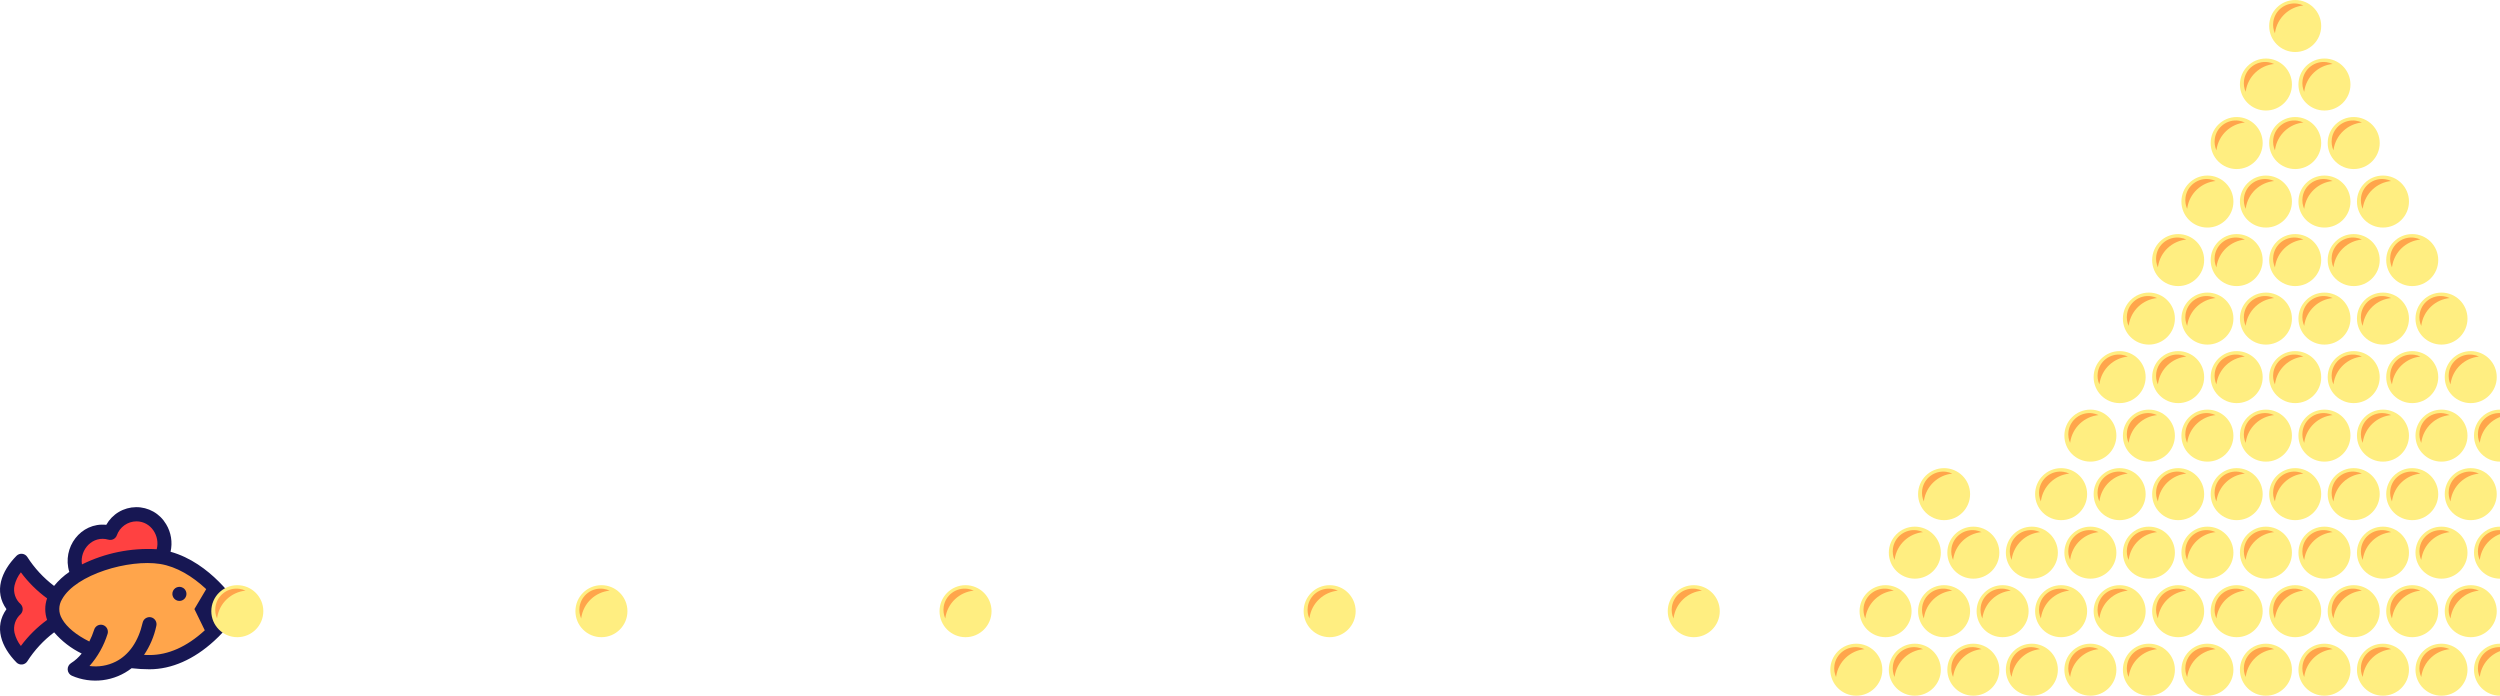
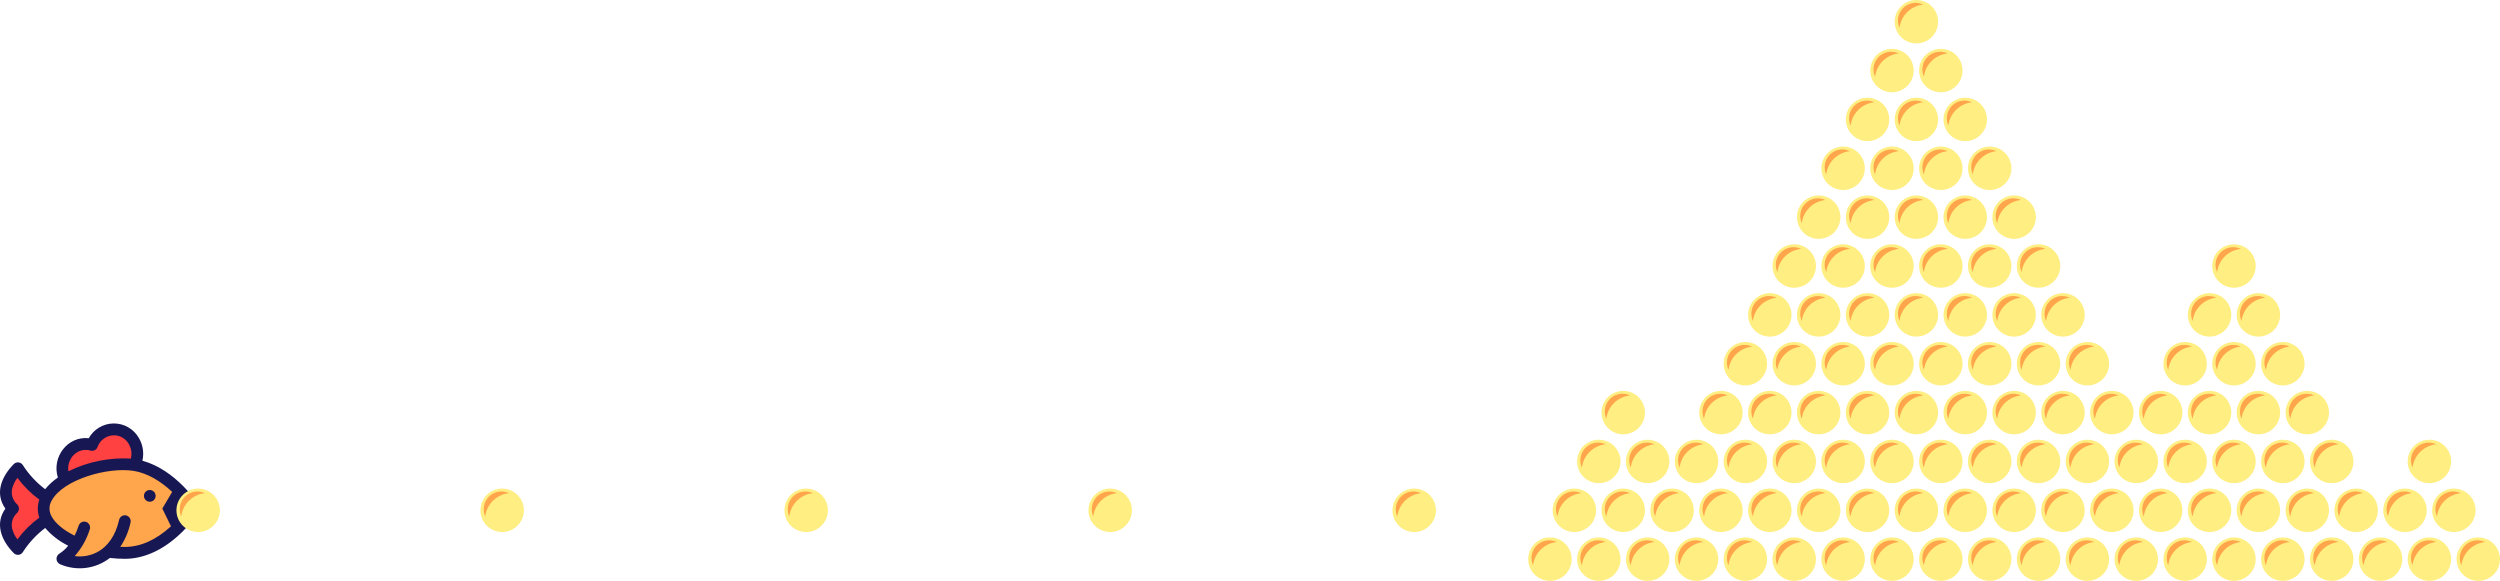
- <svg xmlns="http://www.w3.org/2000/svg" width="769" height="214" viewBox="0 0 769 214" fill="none">
+ <svg xmlns="http://www.w3.org/2000/svg" width="921" height="214" viewBox="0 0 921 214" fill="none">
  <path d="M23.999 172.743C22.759 169.957 24.575 166.444 28.057 164.894C29.619 164.172 31.375 163.984 33.054 164.356C33.586 161.22 36.421 158.468 40.255 157.726C44.993 156.806 49.464 159.29 50.238 163.284C51.013 167.277 47.802 171.254 43.062 172.175C40.828 172.64 38.502 172.291 36.502 171.193C35.689 172.895 34.282 174.242 32.545 174.979C31.494 175.453 30.355 175.701 29.202 175.708C28.141 175.773 27.083 175.528 26.159 175.001C25.235 174.474 24.484 173.69 23.999 172.743Z" fill="#FF4141" />
  <path d="M17.532 183.106L5.898 173.411L2.284 183.106L3.518 187.338L2.284 190.687L5.898 202.674L17.532 191.48V183.106Z" fill="#FF4141" />
  <path d="M23.649 207.058C21.924 204.07 34.54 192.802 34.54 192.802L40.773 203.282C40.773 203.282 25.374 210.046 23.649 207.058Z" fill="#FFA54B" />
  <path d="M43.617 170.503C59.064 170.503 71.594 187.171 71.594 187.171C71.594 187.171 59.064 203.838 43.617 203.838C28.17 203.838 15.64 196.376 15.64 187.171C15.64 177.965 28.165 170.503 43.617 170.503Z" fill="#FFA54B" />
  <path d="M73.265 186.175C73.087 185.891 70.975 182.565 67.3 178.899C63.721 175.33 58.662 171.439 52.463 169.722C53.129 166.824 52.638 163.78 51.094 161.238C50.149 159.627 48.795 158.294 47.17 157.374C45.544 156.455 43.704 155.981 41.837 156.001C39.969 156.021 38.14 156.534 36.534 157.488C34.928 158.443 33.604 159.804 32.694 161.435C24.853 160.607 18.986 168.437 21.318 175.928C19.555 177.126 17.977 178.575 16.632 180.228C13.38 177.765 10.589 174.746 8.39 171.31C8.215 171.041 7.983 170.815 7.709 170.648C7.436 170.482 7.128 170.379 6.809 170.347C6.491 170.315 6.169 170.355 5.867 170.464C5.566 170.573 5.293 170.748 5.069 170.977C0.395 175.715 -1.932 181.915 1.987 187.376C-1.931 192.831 0.394 199.031 5.068 203.77C5.292 203.999 5.565 204.174 5.866 204.283C6.168 204.392 6.49 204.432 6.808 204.4C7.127 204.368 7.435 204.265 7.708 204.098C7.982 203.932 8.214 203.706 8.389 203.437C10.593 199.994 13.39 196.969 16.652 194.504C19.001 197.233 21.883 199.453 25.121 201.028C24.212 202.19 23.109 203.186 21.861 203.972C21.522 204.181 21.246 204.478 21.062 204.832C20.878 205.185 20.794 205.581 20.818 205.979C20.842 206.376 20.973 206.76 21.197 207.089C21.422 207.418 21.731 207.68 22.093 207.847C25.082 209.15 28.368 209.623 31.604 209.219C34.84 208.814 37.908 207.546 40.485 205.547C42.31 205.76 44.146 205.868 45.983 205.87C52.763 205.87 59.642 202.851 65.878 197.139C66.362 196.698 66.836 196.247 67.3 195.787C69.528 193.575 71.527 191.14 73.264 188.52C73.483 188.169 73.6 187.763 73.6 187.349C73.6 186.935 73.483 186.53 73.264 186.179L73.265 186.175ZM33.325 165.998C33.846 166.147 34.405 166.093 34.889 165.848C35.373 165.602 35.746 165.182 35.933 164.673C36.374 163.424 37.188 162.341 38.266 161.57C39.344 160.8 40.633 160.381 41.957 160.368C46.45 160.368 49.275 164.884 48.205 168.941C40.263 168.485 32.338 170.096 25.205 173.617C24.481 168.966 28.589 164.627 33.325 165.998ZM6.42 198.699C5.488 197.504 4.821 196.124 4.463 194.651C4.24 193.614 4.298 192.537 4.629 191.53C4.96 190.522 5.553 189.621 6.348 188.919C6.753 188.506 6.98 187.95 6.98 187.372C6.98 186.794 6.753 186.238 6.348 185.825C5.554 185.123 4.961 184.223 4.629 183.216C4.297 182.21 4.239 181.133 4.461 180.097C4.819 178.622 5.486 177.24 6.418 176.043C8.684 179.109 11.404 181.81 14.486 184.054C13.729 186.2 13.732 188.541 14.493 190.686C11.409 192.93 8.686 195.633 6.418 198.701L6.42 198.699ZM62.908 193.963C57.425 198.958 51.732 201.489 45.988 201.489C45.429 201.489 44.868 201.477 44.305 201.454C46.132 198.742 47.417 195.703 48.09 192.503C48.221 191.941 48.124 191.35 47.821 190.859C47.518 190.367 47.033 190.016 46.472 189.88C46.195 189.816 45.908 189.808 45.627 189.856C45.346 189.904 45.078 190.007 44.837 190.159C44.597 190.311 44.389 190.509 44.225 190.742C44.061 190.975 43.945 191.238 43.884 191.516C42.569 197.292 39.703 201.443 35.597 203.519C33.105 204.769 30.294 205.238 27.531 204.864C30.062 201.988 31.959 198.611 33.099 194.953C33.261 194.399 33.198 193.804 32.924 193.297C32.649 192.79 32.186 192.411 31.635 192.243C31.362 192.164 31.076 192.139 30.793 192.17C30.51 192.202 30.236 192.289 29.988 192.426C29.739 192.564 29.52 192.75 29.343 192.972C29.166 193.195 29.035 193.451 28.957 193.725C28.562 194.963 28.065 196.167 27.473 197.325C23.517 195.374 20.557 192.938 19.15 190.484C19.122 190.42 19.088 190.358 19.048 190.3C18.51 189.394 18.229 188.359 18.236 187.305C18.243 186.251 18.537 185.219 19.088 184.32C23.34 176.648 39.709 171.948 49.245 173.474C54.34 174.29 59.23 177.303 63.3 181.098C63.343 181.139 63.385 181.181 63.424 181.224L59.8 187.349L62.992 193.878C62.964 193.907 62.935 193.936 62.905 193.964L62.908 193.963Z" fill="#171753" />
  <path d="M56.387 180.878C56.091 180.68 55.751 180.558 55.396 180.523C55.042 180.488 54.684 180.541 54.355 180.678C54.026 180.814 53.736 181.029 53.51 181.305C53.284 181.58 53.13 181.907 53.06 182.256C52.991 182.605 53.008 182.967 53.112 183.307C53.215 183.648 53.401 183.958 53.653 184.21C53.905 184.462 54.215 184.648 54.556 184.751C54.897 184.854 55.258 184.872 55.607 184.802C56.027 184.718 56.412 184.512 56.715 184.209C57.017 183.906 57.223 183.52 57.307 183.1C57.39 182.68 57.348 182.245 57.184 181.85C57.02 181.454 56.743 181.116 56.387 180.878Z" fill="#171753" />
  <circle cx="297" cy="188" r="8" fill="#FFEE81" />
  <path fill-rule="evenodd" clip-rule="evenodd" d="M290.77 190.254C290.779 190.184 290.788 190.114 290.798 190.044C291.452 185.489 295.139 182.118 299.521 181.681C298.949 181.412 298.327 181.223 297.668 181.128C294.096 180.616 290.785 183.096 290.272 186.668C290.09 187.934 290.285 189.167 290.77 190.254Z" fill="#FFA54B" />
  <circle cx="73" cy="188" r="8" fill="#FFEE81" />
  <path fill-rule="evenodd" clip-rule="evenodd" d="M66.77 190.254C66.779 190.184 66.788 190.114 66.798 190.044C67.451 185.489 71.139 182.118 75.521 181.681C74.948 181.412 74.327 181.223 73.668 181.128C70.096 180.616 66.785 183.096 66.272 186.668C66.091 187.934 66.285 189.167 66.77 190.254Z" fill="#FFA54B" />
  <circle cx="409" cy="188" r="8" fill="#FFEE81" />
  <path fill-rule="evenodd" clip-rule="evenodd" d="M402.77 190.254C402.779 190.184 402.788 190.114 402.798 190.044C403.452 185.489 407.139 182.118 411.521 181.681C410.949 181.412 410.327 181.223 409.668 181.128C406.096 180.616 402.785 183.096 402.272 186.668C402.09 187.934 402.285 189.167 402.77 190.254Z" fill="#FFA54B" />
  <circle cx="185" cy="188" r="8" fill="#FFEE81" />
  <path fill-rule="evenodd" clip-rule="evenodd" d="M178.77 190.254C178.779 190.184 178.788 190.114 178.798 190.044C179.452 185.489 183.139 182.118 187.521 181.681C186.949 181.412 186.327 181.223 185.668 181.128C182.096 180.616 178.785 183.096 178.272 186.668C178.09 187.934 178.285 189.167 178.77 190.254Z" fill="#FFA54B" />
  <circle cx="521" cy="188" r="8" fill="#FFEE81" />
  <path fill-rule="evenodd" clip-rule="evenodd" d="M514.77 190.254C514.779 190.184 514.788 190.114 514.798 190.044C515.452 185.489 519.139 182.118 523.521 181.681C522.949 181.412 522.327 181.223 521.668 181.128C518.096 180.616 514.785 183.096 514.272 186.668C514.09 187.934 514.285 189.167 514.77 190.254Z" fill="#FFA54B" />
  <circle cx="598" cy="152" r="8" fill="#FFEE81" />
  <path fill-rule="evenodd" clip-rule="evenodd" d="M591.77 154.254C591.779 154.184 591.788 154.114 591.798 154.044C592.452 149.489 596.139 146.118 600.521 145.681C599.949 145.412 599.327 145.223 598.668 145.128C595.096 144.616 591.785 147.096 591.272 150.668C591.09 151.934 591.285 153.167 591.77 154.254Z" fill="#FFA54B" />
+   <circle cx="814" cy="152" r="8" fill="#FFEE81" />
+   <path fill-rule="evenodd" clip-rule="evenodd" d="M807.77 154.254C807.779 154.184 807.788 154.114 807.798 154.044C808.452 149.489 812.139 146.118 816.521 145.681C815.949 145.412 815.327 145.223 814.668 145.128C811.096 144.616 807.785 147.096 807.272 150.668C807.09 151.934 807.285 153.167 807.77 154.254Z" fill="#FFA54B" />
+   <circle cx="832" cy="152" r="8" fill="#FFEE81" />
+   <path fill-rule="evenodd" clip-rule="evenodd" d="M825.77 154.254C825.779 154.184 825.788 154.114 825.798 154.044C826.452 149.489 830.139 146.118 834.521 145.681C833.949 145.412 833.327 145.223 832.668 145.128C829.096 144.616 825.785 147.096 825.272 150.668C825.09 151.934 825.285 153.167 825.77 154.254Z" fill="#FFA54B" />
+   <circle cx="850" cy="152" r="8" fill="#FFEE81" />
+   <path fill-rule="evenodd" clip-rule="evenodd" d="M843.77 154.254C843.779 154.184 843.788 154.114 843.798 154.044C844.452 149.489 848.139 146.118 852.521 145.681C851.949 145.412 851.327 145.223 850.668 145.128C847.096 144.616 843.785 147.096 843.272 150.668C843.09 151.934 843.285 153.167 843.77 154.254Z" fill="#FFA54B" />
+   <circle cx="886" cy="188" r="8" fill="#FFEE81" />
+   <path fill-rule="evenodd" clip-rule="evenodd" d="M879.77 190.254C879.779 190.184 879.788 190.114 879.798 190.044C880.452 185.489 884.139 182.118 888.521 181.681C887.949 181.412 887.327 181.223 886.668 181.128C883.096 180.616 879.785 183.096 879.272 186.668C879.09 187.934 879.285 189.167 879.77 190.254Z" fill="#FFA54B" />
+   <circle cx="904" cy="188" r="8" fill="#FFEE81" />
+   <path fill-rule="evenodd" clip-rule="evenodd" d="M897.77 190.254C897.779 190.184 897.788 190.114 897.798 190.044C898.452 185.489 902.139 182.118 906.521 181.681C905.949 181.412 905.327 181.223 904.668 181.128C901.096 180.616 897.785 183.096 897.272 186.668C897.09 187.934 897.285 189.167 897.77 190.254Z" fill="#FFA54B" />
+   <circle cx="895" cy="170" r="8" fill="#FFEE81" />
+   <path fill-rule="evenodd" clip-rule="evenodd" d="M888.77 172.254C888.779 172.184 888.788 172.114 888.798 172.044C889.452 167.489 893.139 164.118 897.521 163.681C896.949 163.412 896.327 163.223 895.668 163.128C892.096 162.616 888.785 165.096 888.272 168.668C888.09 169.934 888.285 171.167 888.77 172.254Z" fill="#FFA54B" />
+   <circle cx="823" cy="98" r="8" fill="#FFEE81" />
+   <path fill-rule="evenodd" clip-rule="evenodd" d="M816.77 100.254C816.779 100.184 816.788 100.114 816.798 100.044C817.452 95.489 821.139 92.118 825.521 91.681C824.949 91.412 824.327 91.223 823.668 91.128C820.096 90.615 816.785 93.096 816.272 96.668C816.09 97.933 816.285 99.167 816.77 100.254Z" fill="#FFA54B" />
  <circle cx="715" cy="26" r="8" fill="#FFEE81" />
-   <path fill-rule="evenodd" clip-rule="evenodd" d="M708.77 28.254C708.779 28.184 708.788 28.114 708.798 28.044C709.452 23.489 713.139 20.118 717.521 19.681C716.949 19.412 716.327 19.223 715.668 19.128C712.096 18.616 708.785 21.096 708.272 24.668C708.09 25.933 708.285 27.167 708.77 28.254Z" fill="#FFA54B" />
+   <path fill-rule="evenodd" clip-rule="evenodd" d="M708.77 28.254C708.779 28.184 708.788 28.114 708.798 28.044C709.452 23.489 713.139 20.117 717.521 19.681C716.949 19.412 716.327 19.223 715.668 19.128C712.096 18.616 708.785 21.096 708.272 24.668C708.09 25.933 708.285 27.166 708.77 28.254Z" fill="#FFA54B" />
  <circle cx="706" cy="8" r="8" fill="#FFEE81" />
  <path fill-rule="evenodd" clip-rule="evenodd" d="M699.77 10.254C699.779 10.184 699.788 10.114 699.798 10.044C700.452 5.489 704.139 2.118 708.521 1.681C707.949 1.412 707.327 1.223 706.668 1.128C703.096 0.615 699.785 3.096 699.272 6.668C699.09 7.933 699.285 9.167 699.77 10.254Z" fill="#FFA54B" />
  <circle cx="697" cy="26" r="8" fill="#FFEE81" />
-   <path fill-rule="evenodd" clip-rule="evenodd" d="M690.77 28.254C690.779 28.184 690.788 28.114 690.798 28.044C691.452 23.489 695.139 20.118 699.521 19.681C698.949 19.412 698.327 19.223 697.668 19.128C694.096 18.616 690.785 21.096 690.272 24.668C690.09 25.933 690.285 27.167 690.77 28.254Z" fill="#FFA54B" />
+   <path fill-rule="evenodd" clip-rule="evenodd" d="M690.77 28.254C690.779 28.184 690.788 28.114 690.798 28.044C691.452 23.489 695.139 20.117 699.521 19.681C698.949 19.412 698.327 19.223 697.668 19.128C694.096 18.616 690.785 21.096 690.272 24.668C690.09 25.933 690.285 27.166 690.77 28.254Z" fill="#FFA54B" />
+   <circle cx="778" cy="188" r="8" fill="#FFEE81" />
+   <path fill-rule="evenodd" clip-rule="evenodd" d="M771.77 190.254C771.779 190.184 771.788 190.114 771.798 190.044C772.452 185.489 776.139 182.118 780.521 181.681C779.949 181.412 779.327 181.223 778.668 181.128C775.096 180.616 771.785 183.096 771.272 186.668C771.09 187.934 771.285 189.167 771.77 190.254Z" fill="#FFA54B" />
+   <circle cx="787" cy="170" r="8" fill="#FFEE81" />
+   <path fill-rule="evenodd" clip-rule="evenodd" d="M780.77 172.254C780.779 172.184 780.788 172.114 780.798 172.044C781.452 167.489 785.139 164.118 789.521 163.681C788.949 163.412 788.327 163.223 787.668 163.128C784.096 162.616 780.785 165.096 780.272 168.668C780.09 169.934 780.285 171.167 780.77 172.254Z" fill="#FFA54B" />
+   <circle cx="859" cy="206" r="8" fill="#FFEE81" />
+   <path fill-rule="evenodd" clip-rule="evenodd" d="M852.77 208.254C852.779 208.184 852.788 208.114 852.798 208.044C853.452 203.489 857.139 200.118 861.521 199.681C860.949 199.412 860.327 199.223 859.668 199.128C856.096 198.616 852.785 201.096 852.272 204.668C852.09 205.934 852.285 207.167 852.77 208.254Z" fill="#FFA54B" />
+   <circle cx="796" cy="152" r="8" fill="#FFEE81" />
+   <path fill-rule="evenodd" clip-rule="evenodd" d="M789.77 154.254C789.779 154.184 789.788 154.114 789.798 154.044C790.452 149.489 794.139 146.118 798.521 145.681C797.949 145.412 797.327 145.223 796.668 145.128C793.096 144.616 789.785 147.096 789.272 150.668C789.09 151.934 789.285 153.167 789.77 154.254Z" fill="#FFA54B" />
+   <circle cx="805" cy="134" r="8" fill="#FFEE81" />
+   <path fill-rule="evenodd" clip-rule="evenodd" d="M798.77 136.254C798.779 136.184 798.788 136.114 798.798 136.044C799.452 131.489 803.139 128.118 807.521 127.681C806.949 127.412 806.327 127.223 805.668 127.128C802.096 126.616 798.785 129.096 798.272 132.668C798.09 133.934 798.285 135.167 798.77 136.254Z" fill="#FFA54B" />
+   <circle cx="823" cy="134" r="8" fill="#FFEE81" />
+   <path fill-rule="evenodd" clip-rule="evenodd" d="M816.77 136.254C816.779 136.184 816.788 136.114 816.798 136.044C817.452 131.489 821.139 128.118 825.521 127.681C824.949 127.412 824.327 127.223 823.668 127.128C820.096 126.616 816.785 129.096 816.272 132.668C816.09 133.934 816.285 135.167 816.77 136.254Z" fill="#FFA54B" />
+   <circle cx="841" cy="134" r="8" fill="#FFEE81" />
+   <path fill-rule="evenodd" clip-rule="evenodd" d="M834.77 136.254C834.779 136.184 834.788 136.114 834.798 136.044C835.452 131.489 839.139 128.118 843.521 127.681C842.949 127.412 842.327 127.223 841.668 127.128C838.096 126.616 834.785 129.096 834.272 132.668C834.09 133.934 834.285 135.167 834.77 136.254Z" fill="#FFA54B" />
+   <circle cx="814" cy="116" r="8" fill="#FFEE81" />
+   <path fill-rule="evenodd" clip-rule="evenodd" d="M807.77 118.254C807.779 118.184 807.788 118.114 807.798 118.044C808.452 113.489 812.139 110.118 816.521 109.681C815.949 109.412 815.327 109.223 814.668 109.128C811.096 108.616 807.785 111.096 807.272 114.668C807.09 115.934 807.285 117.167 807.77 118.254Z" fill="#FFA54B" />
+   <circle cx="832" cy="116" r="8" fill="#FFEE81" />
+   <path fill-rule="evenodd" clip-rule="evenodd" d="M825.77 118.254C825.779 118.184 825.788 118.114 825.798 118.044C826.452 113.489 830.139 110.118 834.521 109.681C833.949 109.412 833.327 109.223 832.668 109.128C829.096 108.616 825.785 111.096 825.272 114.668C825.09 115.934 825.285 117.167 825.77 118.254Z" fill="#FFA54B" />
+   <circle cx="913" cy="206" r="8" fill="#FFEE81" />
+   <path fill-rule="evenodd" clip-rule="evenodd" d="M906.77 208.254C906.779 208.184 906.788 208.114 906.798 208.044C907.452 203.489 911.139 200.118 915.521 199.681C914.949 199.412 914.327 199.223 913.668 199.128C910.096 198.616 906.785 201.096 906.272 204.668C906.09 205.934 906.285 207.167 906.77 208.254Z" fill="#FFA54B" />
+   <circle cx="841" cy="206" r="8" fill="#FFEE81" />
+   <path fill-rule="evenodd" clip-rule="evenodd" d="M834.77 208.254C834.779 208.184 834.788 208.114 834.798 208.044C835.452 203.489 839.139 200.118 843.521 199.681C842.949 199.412 842.327 199.223 841.668 199.128C838.096 198.616 834.785 201.096 834.272 204.668C834.09 205.934 834.285 207.167 834.77 208.254Z" fill="#FFA54B" />
  <circle cx="607" cy="206" r="8" fill="#FFEE81" />
  <path fill-rule="evenodd" clip-rule="evenodd" d="M600.77 208.254C600.779 208.184 600.788 208.114 600.798 208.044C601.452 203.489 605.139 200.118 609.521 199.681C608.949 199.412 608.327 199.223 607.668 199.128C604.096 198.616 600.785 201.096 600.272 204.668C600.09 205.934 600.285 207.167 600.77 208.254Z" fill="#FFA54B" />
+   <circle cx="823" cy="206" r="8" fill="#FFEE81" />
+   <path fill-rule="evenodd" clip-rule="evenodd" d="M816.77 208.254C816.779 208.184 816.788 208.114 816.798 208.044C817.452 203.489 821.139 200.118 825.521 199.681C824.949 199.412 824.327 199.223 823.668 199.128C820.096 198.616 816.785 201.096 816.272 204.668C816.09 205.934 816.285 207.167 816.77 208.254Z" fill="#FFA54B" />
  <circle cx="589" cy="206" r="8" fill="#FFEE81" />
  <path fill-rule="evenodd" clip-rule="evenodd" d="M582.77 208.254C582.779 208.184 582.788 208.114 582.798 208.044C583.452 203.489 587.139 200.118 591.521 199.681C590.949 199.412 590.327 199.223 589.668 199.128C586.096 198.616 582.785 201.096 582.272 204.668C582.09 205.934 582.285 207.167 582.77 208.254Z" fill="#FFA54B" />
+   <circle cx="805" cy="206" r="8" fill="#FFEE81" />
+   <path fill-rule="evenodd" clip-rule="evenodd" d="M798.77 208.254C798.779 208.184 798.788 208.114 798.798 208.044C799.452 203.489 803.139 200.118 807.521 199.681C806.949 199.412 806.327 199.223 805.668 199.128C802.096 198.616 798.785 201.096 798.272 204.668C798.09 205.934 798.285 207.167 798.77 208.254Z" fill="#FFA54B" />
  <circle cx="616" cy="188" r="8" fill="#FFEE81" />
  <path fill-rule="evenodd" clip-rule="evenodd" d="M609.77 190.254C609.779 190.184 609.788 190.114 609.798 190.044C610.452 185.489 614.139 182.118 618.521 181.681C617.949 181.412 617.327 181.223 616.668 181.128C613.096 180.616 609.785 183.096 609.272 186.668C609.09 187.934 609.285 189.167 609.77 190.254Z" fill="#FFA54B" />
  <circle cx="598" cy="188" r="8" fill="#FFEE81" />
  <path fill-rule="evenodd" clip-rule="evenodd" d="M591.77 190.254C591.779 190.184 591.788 190.114 591.798 190.044C592.452 185.489 596.139 182.118 600.521 181.681C599.949 181.412 599.327 181.223 598.668 181.128C595.096 180.616 591.785 183.096 591.272 186.668C591.09 187.934 591.285 189.167 591.77 190.254Z" fill="#FFA54B" />
  <circle cx="580" cy="188" r="8" fill="#FFEE81" />
  <path fill-rule="evenodd" clip-rule="evenodd" d="M573.77 190.254C573.779 190.184 573.788 190.114 573.798 190.044C574.452 185.489 578.139 182.118 582.521 181.681C581.949 181.412 581.327 181.223 580.668 181.128C577.096 180.616 573.785 183.096 573.272 186.668C573.09 187.934 573.285 189.167 573.77 190.254Z" fill="#FFA54B" />
+   <circle cx="832" cy="188" r="8" fill="#FFEE81" />
+   <path fill-rule="evenodd" clip-rule="evenodd" d="M825.77 190.254C825.779 190.184 825.788 190.114 825.798 190.044C826.452 185.489 830.139 182.118 834.521 181.681C833.949 181.412 833.327 181.223 832.668 181.128C829.096 180.616 825.785 183.096 825.272 186.668C825.09 187.934 825.285 189.167 825.77 190.254Z" fill="#FFA54B" />
+   <circle cx="850" cy="188" r="8" fill="#FFEE81" />
+   <path fill-rule="evenodd" clip-rule="evenodd" d="M843.77 190.254C843.779 190.184 843.788 190.114 843.798 190.044C844.452 185.489 848.139 182.118 852.521 181.681C851.949 181.412 851.327 181.223 850.668 181.128C847.096 180.616 843.785 183.096 843.272 186.668C843.09 187.934 843.285 189.167 843.77 190.254Z" fill="#FFA54B" />
+   <circle cx="868" cy="188" r="8" fill="#FFEE81" />
+   <path fill-rule="evenodd" clip-rule="evenodd" d="M861.77 190.254C861.779 190.184 861.788 190.114 861.798 190.044C862.452 185.489 866.139 182.118 870.521 181.681C869.949 181.412 869.327 181.223 868.668 181.128C865.096 180.616 861.785 183.096 861.272 186.668C861.09 187.934 861.285 189.167 861.77 190.254Z" fill="#FFA54B" />
+   <circle cx="814" cy="188" r="8" fill="#FFEE81" />
+   <path fill-rule="evenodd" clip-rule="evenodd" d="M807.77 190.254C807.779 190.184 807.788 190.114 807.798 190.044C808.452 185.489 812.139 182.118 816.521 181.681C815.949 181.412 815.327 181.223 814.668 181.128C811.096 180.616 807.785 183.096 807.272 186.668C807.09 187.934 807.285 189.167 807.77 190.254Z" fill="#FFA54B" />
+   <circle cx="796" cy="188" r="8" fill="#FFEE81" />
+   <path fill-rule="evenodd" clip-rule="evenodd" d="M789.77 190.254C789.779 190.184 789.788 190.114 789.798 190.044C790.452 185.489 794.139 182.118 798.521 181.681C797.949 181.412 797.327 181.223 796.668 181.128C793.096 180.616 789.785 183.096 789.272 186.668C789.09 187.934 789.285 189.167 789.77 190.254Z" fill="#FFA54B" />
  <circle cx="571" cy="206" r="8" fill="#FFEE81" />
  <path fill-rule="evenodd" clip-rule="evenodd" d="M564.77 208.254C564.779 208.184 564.788 208.114 564.798 208.044C565.452 203.489 569.139 200.118 573.521 199.681C572.949 199.412 572.327 199.223 571.668 199.128C568.096 198.616 564.785 201.096 564.272 204.668C564.09 205.934 564.285 207.167 564.77 208.254Z" fill="#FFA54B" />
+   <circle cx="787" cy="206" r="8" fill="#FFEE81" />
+   <path fill-rule="evenodd" clip-rule="evenodd" d="M780.77 208.254C780.779 208.184 780.788 208.114 780.798 208.044C781.452 203.489 785.139 200.118 789.521 199.681C788.949 199.412 788.327 199.223 787.668 199.128C784.096 198.616 780.785 201.096 780.272 204.668C780.09 205.934 780.285 207.167 780.77 208.254Z" fill="#FFA54B" />
  <circle cx="607" cy="170" r="8" fill="#FFEE81" />
  <path fill-rule="evenodd" clip-rule="evenodd" d="M600.77 172.254C600.779 172.184 600.788 172.114 600.798 172.044C601.452 167.489 605.139 164.118 609.521 163.681C608.949 163.412 608.327 163.223 607.668 163.128C604.096 162.616 600.785 165.096 600.272 168.668C600.09 169.934 600.285 171.167 600.77 172.254Z" fill="#FFA54B" />
  <circle cx="589" cy="170" r="8" fill="#FFEE81" />
  <path fill-rule="evenodd" clip-rule="evenodd" d="M582.77 172.254C582.779 172.184 582.788 172.114 582.798 172.044C583.452 167.489 587.139 164.118 591.521 163.681C590.949 163.412 590.327 163.223 589.668 163.128C586.096 162.616 582.785 165.096 582.272 168.668C582.09 169.934 582.285 171.167 582.77 172.254Z" fill="#FFA54B" />
+   <circle cx="823" cy="170" r="8" fill="#FFEE81" />
+   <path fill-rule="evenodd" clip-rule="evenodd" d="M816.77 172.254C816.779 172.184 816.788 172.114 816.798 172.044C817.452 167.489 821.139 164.118 825.521 163.681C824.949 163.412 824.327 163.223 823.668 163.128C820.096 162.616 816.785 165.096 816.272 168.668C816.09 169.934 816.285 171.167 816.77 172.254Z" fill="#FFA54B" />
+   <circle cx="841" cy="170" r="8" fill="#FFEE81" />
+   <path fill-rule="evenodd" clip-rule="evenodd" d="M834.77 172.254C834.779 172.184 834.788 172.114 834.798 172.044C835.452 167.489 839.139 164.118 843.521 163.681C842.949 163.412 842.327 163.223 841.668 163.128C838.096 162.616 834.785 165.096 834.272 168.668C834.09 169.934 834.285 171.167 834.77 172.254Z" fill="#FFA54B" />
+   <circle cx="859" cy="170" r="8" fill="#FFEE81" />
+   <path fill-rule="evenodd" clip-rule="evenodd" d="M852.77 172.254C852.779 172.184 852.788 172.114 852.798 172.044C853.452 167.489 857.139 164.118 861.521 163.681C860.949 163.412 860.327 163.223 859.668 163.128C856.096 162.616 852.785 165.096 852.272 168.668C852.09 169.934 852.285 171.167 852.77 172.254Z" fill="#FFA54B" />
+   <circle cx="805" cy="170" r="8" fill="#FFEE81" />
+   <path fill-rule="evenodd" clip-rule="evenodd" d="M798.77 172.254C798.779 172.184 798.788 172.114 798.798 172.044C799.452 167.489 803.139 164.118 807.521 163.681C806.949 163.412 806.327 163.223 805.668 163.128C802.096 162.616 798.785 165.096 798.272 168.668C798.09 169.934 798.285 171.167 798.77 172.254Z" fill="#FFA54B" />
+   <circle cx="895" cy="206" r="8" fill="#FFEE81" />
+   <path fill-rule="evenodd" clip-rule="evenodd" d="M888.77 208.254C888.779 208.184 888.788 208.114 888.798 208.044C889.452 203.489 893.139 200.118 897.521 199.681C896.949 199.412 896.327 199.223 895.668 199.128C892.096 198.616 888.785 201.096 888.272 204.668C888.09 205.934 888.285 207.167 888.77 208.254Z" fill="#FFA54B" />
+   <circle cx="877" cy="206" r="8" fill="#FFEE81" />
+   <path fill-rule="evenodd" clip-rule="evenodd" d="M870.77 208.254C870.779 208.184 870.788 208.114 870.798 208.044C871.452 203.489 875.139 200.118 879.521 199.681C878.949 199.412 878.327 199.223 877.668 199.128C874.096 198.616 870.785 201.096 870.272 204.668C870.09 205.934 870.285 207.167 870.77 208.254Z" fill="#FFA54B" />
  <circle cx="625" cy="206" r="8" fill="#FFEE81" />
  <path fill-rule="evenodd" clip-rule="evenodd" d="M618.77 208.254C618.779 208.184 618.788 208.114 618.798 208.044C619.452 203.489 623.139 200.118 627.521 199.681C626.949 199.412 626.327 199.223 625.668 199.128C622.096 198.616 618.785 201.096 618.272 204.668C618.09 205.934 618.285 207.167 618.77 208.254Z" fill="#FFA54B" />
  <circle cx="643" cy="206" r="8" fill="#FFEE81" />
  <path fill-rule="evenodd" clip-rule="evenodd" d="M636.77 208.254C636.779 208.184 636.788 208.114 636.798 208.044C637.452 203.489 641.139 200.118 645.521 199.681C644.949 199.412 644.327 199.223 643.668 199.128C640.096 198.616 636.785 201.096 636.272 204.668C636.09 205.934 636.285 207.167 636.77 208.254Z" fill="#FFA54B" />
  <circle cx="661" cy="206" r="8" fill="#FFEE81" />
  <path fill-rule="evenodd" clip-rule="evenodd" d="M654.77 208.254C654.779 208.184 654.788 208.114 654.798 208.044C655.452 203.489 659.139 200.118 663.521 199.681C662.949 199.412 662.327 199.223 661.668 199.128C658.096 198.616 654.785 201.096 654.272 204.668C654.09 205.934 654.285 207.167 654.77 208.254Z" fill="#FFA54B" />
  <circle cx="679" cy="206" r="8" fill="#FFEE81" />
  <path fill-rule="evenodd" clip-rule="evenodd" d="M672.77 208.254C672.779 208.184 672.788 208.114 672.798 208.044C673.452 203.489 677.139 200.118 681.521 199.681C680.949 199.412 680.327 199.223 679.668 199.128C676.096 198.616 672.785 201.096 672.272 204.668C672.09 205.934 672.285 207.167 672.77 208.254Z" fill="#FFA54B" />
  <circle cx="697" cy="206" r="8" fill="#FFEE81" />
  <path fill-rule="evenodd" clip-rule="evenodd" d="M690.77 208.254C690.779 208.184 690.788 208.114 690.798 208.044C691.452 203.489 695.139 200.118 699.521 199.681C698.949 199.412 698.327 199.223 697.668 199.128C694.096 198.616 690.785 201.096 690.272 204.668C690.09 205.934 690.285 207.167 690.77 208.254Z" fill="#FFA54B" />
  <circle cx="715" cy="206" r="8" fill="#FFEE81" />
  <path fill-rule="evenodd" clip-rule="evenodd" d="M708.77 208.254C708.779 208.184 708.788 208.114 708.798 208.044C709.452 203.489 713.139 200.118 717.521 199.681C716.949 199.412 716.327 199.223 715.668 199.128C712.096 198.616 708.785 201.096 708.272 204.668C708.09 205.934 708.285 207.167 708.77 208.254Z" fill="#FFA54B" />
  <circle cx="733" cy="206" r="8" fill="#FFEE81" />
  <path fill-rule="evenodd" clip-rule="evenodd" d="M726.77 208.254C726.779 208.184 726.788 208.114 726.798 208.044C727.452 203.489 731.139 200.118 735.521 199.681C734.949 199.412 734.327 199.223 733.668 199.128C730.096 198.616 726.785 201.096 726.272 204.668C726.09 205.934 726.285 207.167 726.77 208.254Z" fill="#FFA54B" />
  <circle cx="751" cy="206" r="8" fill="#FFEE81" />
  <path fill-rule="evenodd" clip-rule="evenodd" d="M744.77 208.254C744.779 208.184 744.788 208.114 744.798 208.044C745.452 203.489 749.139 200.118 753.521 199.681C752.949 199.412 752.327 199.223 751.668 199.128C748.096 198.616 744.785 201.096 744.272 204.668C744.09 205.934 744.285 207.167 744.77 208.254Z" fill="#FFA54B" />
  <circle cx="769" cy="206" r="8" fill="#FFEE81" />
  <path fill-rule="evenodd" clip-rule="evenodd" d="M762.77 208.254C762.779 208.184 762.788 208.114 762.798 208.044C763.452 203.489 767.139 200.118 771.521 199.681C770.949 199.412 770.327 199.223 769.668 199.128C766.096 198.616 762.785 201.096 762.272 204.668C762.09 205.934 762.285 207.167 762.77 208.254Z" fill="#FFA54B" />
  <circle cx="688" cy="80" r="8" fill="#FFEE81" />
  <path fill-rule="evenodd" clip-rule="evenodd" d="M681.77 82.254C681.779 82.184 681.788 82.114 681.798 82.044C682.452 77.489 686.139 74.118 690.521 73.681C689.949 73.412 689.327 73.223 688.668 73.128C685.096 72.615 681.785 75.096 681.272 78.668C681.09 79.933 681.285 81.167 681.77 82.254Z" fill="#FFA54B" />
  <circle cx="670" cy="80" r="8" fill="#FFEE81" />
  <path fill-rule="evenodd" clip-rule="evenodd" d="M663.77 82.254C663.779 82.184 663.788 82.114 663.798 82.044C664.452 77.489 668.139 74.118 672.521 73.681C671.949 73.412 671.327 73.223 670.668 73.128C667.096 72.615 663.785 75.096 663.272 78.668C663.09 79.933 663.285 81.167 663.77 82.254Z" fill="#FFA54B" />
  <circle cx="706" cy="80" r="8" fill="#FFEE81" />
  <path fill-rule="evenodd" clip-rule="evenodd" d="M699.77 82.254C699.779 82.184 699.788 82.114 699.798 82.044C700.452 77.489 704.139 74.118 708.521 73.681C707.949 73.412 707.327 73.223 706.668 73.128C703.096 72.615 699.785 75.096 699.272 78.668C699.09 79.933 699.285 81.167 699.77 82.254Z" fill="#FFA54B" />
  <circle cx="724" cy="80" r="8" fill="#FFEE81" />
  <path fill-rule="evenodd" clip-rule="evenodd" d="M717.77 82.254C717.779 82.184 717.788 82.114 717.798 82.044C718.452 77.489 722.139 74.118 726.521 73.681C725.949 73.412 725.327 73.223 724.668 73.128C721.096 72.615 717.785 75.096 717.272 78.668C717.09 79.933 717.285 81.167 717.77 82.254Z" fill="#FFA54B" />
  <circle cx="742" cy="80" r="8" fill="#FFEE81" />
  <path fill-rule="evenodd" clip-rule="evenodd" d="M735.77 82.254C735.779 82.184 735.788 82.114 735.798 82.044C736.452 77.489 740.139 74.118 744.521 73.681C743.949 73.412 743.327 73.223 742.668 73.128C739.096 72.615 735.785 75.096 735.272 78.668C735.09 79.933 735.285 81.167 735.77 82.254Z" fill="#FFA54B" />
  <circle cx="715" cy="62" r="8" fill="#FFEE81" />
  <path fill-rule="evenodd" clip-rule="evenodd" d="M708.77 64.254C708.779 64.184 708.788 64.114 708.798 64.044C709.452 59.489 713.139 56.118 717.521 55.681C716.949 55.412 716.327 55.223 715.668 55.128C712.096 54.615 708.785 57.096 708.272 60.668C708.09 61.934 708.285 63.167 708.77 64.254Z" fill="#FFA54B" />
  <circle cx="733" cy="62" r="8" fill="#FFEE81" />
  <path fill-rule="evenodd" clip-rule="evenodd" d="M726.77 64.254C726.779 64.184 726.788 64.114 726.798 64.044C727.452 59.489 731.139 56.118 735.521 55.681C734.949 55.412 734.327 55.223 733.668 55.128C730.096 54.615 726.785 57.096 726.272 60.668C726.09 61.934 726.285 63.167 726.77 64.254Z" fill="#FFA54B" />
  <circle cx="706" cy="44" r="8" fill="#FFEE81" />
  <path fill-rule="evenodd" clip-rule="evenodd" d="M699.77 46.254C699.779 46.184 699.788 46.114 699.798 46.044C700.452 41.489 704.139 38.118 708.521 37.681C707.949 37.412 707.327 37.223 706.668 37.128C703.096 36.615 699.785 39.096 699.272 42.668C699.09 43.934 699.285 45.167 699.77 46.254Z" fill="#FFA54B" />
  <circle cx="688" cy="44" r="8" fill="#FFEE81" />
  <path fill-rule="evenodd" clip-rule="evenodd" d="M681.77 46.254C681.779 46.184 681.788 46.114 681.798 46.044C682.452 41.489 686.139 38.118 690.521 37.681C689.949 37.412 689.327 37.223 688.668 37.128C685.096 36.615 681.785 39.096 681.272 42.668C681.09 43.934 681.285 45.167 681.77 46.254Z" fill="#FFA54B" />
  <circle cx="724" cy="44" r="8" fill="#FFEE81" />
  <path fill-rule="evenodd" clip-rule="evenodd" d="M717.77 46.254C717.779 46.184 717.788 46.114 717.798 46.044C718.452 41.489 722.139 38.118 726.521 37.681C725.949 37.412 725.327 37.223 724.668 37.128C721.096 36.615 717.785 39.096 717.272 42.668C717.09 43.934 717.285 45.167 717.77 46.254Z" fill="#FFA54B" />
  <circle cx="697" cy="62" r="8" fill="#FFEE81" />
  <path fill-rule="evenodd" clip-rule="evenodd" d="M690.77 64.254C690.779 64.184 690.788 64.114 690.798 64.044C691.452 59.489 695.139 56.118 699.521 55.681C698.949 55.412 698.327 55.223 697.668 55.128C694.096 54.615 690.785 57.096 690.272 60.668C690.09 61.934 690.285 63.167 690.77 64.254Z" fill="#FFA54B" />
  <circle cx="679" cy="62" r="8" fill="#FFEE81" />
  <path fill-rule="evenodd" clip-rule="evenodd" d="M672.77 64.254C672.779 64.184 672.788 64.114 672.798 64.044C673.452 59.489 677.139 56.118 681.521 55.681C680.949 55.412 680.327 55.223 679.668 55.128C676.096 54.615 672.785 57.096 672.272 60.668C672.09 61.934 672.285 63.167 672.77 64.254Z" fill="#FFA54B" />
  <circle cx="670" cy="116" r="8" fill="#FFEE81" />
  <path fill-rule="evenodd" clip-rule="evenodd" d="M663.77 118.254C663.779 118.184 663.788 118.114 663.798 118.044C664.452 113.489 668.139 110.118 672.521 109.681C671.949 109.412 671.327 109.223 670.668 109.128C667.096 108.616 663.785 111.096 663.272 114.668C663.09 115.934 663.285 117.167 663.77 118.254Z" fill="#FFA54B" />
  <circle cx="652" cy="116" r="8" fill="#FFEE81" />
  <path fill-rule="evenodd" clip-rule="evenodd" d="M645.77 118.254C645.779 118.184 645.788 118.114 645.798 118.044C646.452 113.489 650.139 110.118 654.521 109.681C653.949 109.412 653.327 109.223 652.668 109.128C649.096 108.616 645.785 111.096 645.272 114.668C645.09 115.934 645.285 117.167 645.77 118.254Z" fill="#FFA54B" />
  <circle cx="688" cy="116" r="8" fill="#FFEE81" />
  <path fill-rule="evenodd" clip-rule="evenodd" d="M681.77 118.254C681.779 118.184 681.788 118.114 681.798 118.044C682.452 113.489 686.139 110.118 690.521 109.681C689.949 109.412 689.327 109.223 688.668 109.128C685.096 108.616 681.785 111.096 681.272 114.668C681.09 115.934 681.285 117.167 681.77 118.254Z" fill="#FFA54B" />
  <circle cx="706" cy="116" r="8" fill="#FFEE81" />
  <path fill-rule="evenodd" clip-rule="evenodd" d="M699.77 118.254C699.779 118.184 699.788 118.114 699.798 118.044C700.452 113.489 704.139 110.118 708.521 109.681C707.949 109.412 707.327 109.223 706.668 109.128C703.096 108.616 699.785 111.096 699.272 114.668C699.09 115.934 699.285 117.167 699.77 118.254Z" fill="#FFA54B" />
  <circle cx="724" cy="116" r="8" fill="#FFEE81" />
  <path fill-rule="evenodd" clip-rule="evenodd" d="M717.77 118.254C717.779 118.184 717.788 118.114 717.798 118.044C718.452 113.489 722.139 110.118 726.521 109.681C725.949 109.412 725.327 109.223 724.668 109.128C721.096 108.616 717.785 111.096 717.272 114.668C717.09 115.934 717.285 117.167 717.77 118.254Z" fill="#FFA54B" />
  <circle cx="742" cy="116" r="8" fill="#FFEE81" />
  <path fill-rule="evenodd" clip-rule="evenodd" d="M735.77 118.254C735.779 118.184 735.788 118.114 735.798 118.044C736.452 113.489 740.139 110.118 744.521 109.681C743.949 109.412 743.327 109.223 742.668 109.128C739.096 108.616 735.785 111.096 735.272 114.668C735.09 115.934 735.285 117.167 735.77 118.254Z" fill="#FFA54B" />
  <circle cx="760" cy="116" r="8" fill="#FFEE81" />
  <path fill-rule="evenodd" clip-rule="evenodd" d="M753.77 118.254C753.779 118.184 753.788 118.114 753.798 118.044C754.452 113.489 758.139 110.118 762.521 109.681C761.949 109.412 761.327 109.223 760.668 109.128C757.096 108.616 753.785 111.096 753.272 114.668C753.09 115.934 753.285 117.167 753.77 118.254Z" fill="#FFA54B" />
  <circle cx="679" cy="98" r="8" fill="#FFEE81" />
  <path fill-rule="evenodd" clip-rule="evenodd" d="M672.77 100.254C672.779 100.184 672.788 100.114 672.798 100.044C673.452 95.489 677.139 92.118 681.521 91.681C680.949 91.412 680.327 91.223 679.668 91.128C676.096 90.615 672.785 93.096 672.272 96.668C672.09 97.933 672.285 99.167 672.77 100.254Z" fill="#FFA54B" />
  <circle cx="661" cy="98" r="8" fill="#FFEE81" />
  <path fill-rule="evenodd" clip-rule="evenodd" d="M654.77 100.254C654.779 100.184 654.788 100.114 654.798 100.044C655.452 95.489 659.139 92.118 663.521 91.681C662.949 91.412 662.327 91.223 661.668 91.128C658.096 90.615 654.785 93.096 654.272 96.668C654.09 97.933 654.285 99.167 654.77 100.254Z" fill="#FFA54B" />
  <circle cx="697" cy="98" r="8" fill="#FFEE81" />
  <path fill-rule="evenodd" clip-rule="evenodd" d="M690.77 100.254C690.779 100.184 690.788 100.114 690.798 100.044C691.452 95.489 695.139 92.118 699.521 91.681C698.949 91.412 698.327 91.223 697.668 91.128C694.096 90.615 690.785 93.096 690.272 96.668C690.09 97.933 690.285 99.167 690.77 100.254Z" fill="#FFA54B" />
  <circle cx="715" cy="98" r="8" fill="#FFEE81" />
  <path fill-rule="evenodd" clip-rule="evenodd" d="M708.77 100.254C708.779 100.184 708.788 100.114 708.798 100.044C709.452 95.489 713.139 92.118 717.521 91.681C716.949 91.412 716.327 91.223 715.668 91.128C712.096 90.615 708.785 93.096 708.272 96.668C708.09 97.933 708.285 99.167 708.77 100.254Z" fill="#FFA54B" />
  <circle cx="733" cy="98" r="8" fill="#FFEE81" />
  <path fill-rule="evenodd" clip-rule="evenodd" d="M726.77 100.254C726.779 100.184 726.788 100.114 726.798 100.044C727.452 95.489 731.139 92.118 735.521 91.681C734.949 91.412 734.327 91.223 733.668 91.128C730.096 90.615 726.785 93.096 726.272 96.668C726.09 97.933 726.285 99.167 726.77 100.254Z" fill="#FFA54B" />
  <circle cx="751" cy="98" r="8" fill="#FFEE81" />
  <path fill-rule="evenodd" clip-rule="evenodd" d="M744.77 100.254C744.779 100.184 744.788 100.114 744.798 100.044C745.452 95.489 749.139 92.118 753.521 91.681C752.949 91.412 752.327 91.223 751.668 91.128C748.096 90.615 744.785 93.096 744.272 96.668C744.09 97.933 744.285 99.167 744.77 100.254Z" fill="#FFA54B" />
  <circle cx="661" cy="134" r="8" fill="#FFEE81" />
  <path fill-rule="evenodd" clip-rule="evenodd" d="M654.77 136.254C654.779 136.184 654.788 136.114 654.798 136.044C655.452 131.489 659.139 128.118 663.521 127.681C662.949 127.412 662.327 127.223 661.668 127.128C658.096 126.616 654.785 129.096 654.272 132.668C654.09 133.934 654.285 135.167 654.77 136.254Z" fill="#FFA54B" />
  <circle cx="643" cy="134" r="8" fill="#FFEE81" />
  <path fill-rule="evenodd" clip-rule="evenodd" d="M636.77 136.254C636.779 136.184 636.788 136.114 636.798 136.044C637.452 131.489 641.139 128.118 645.521 127.681C644.949 127.412 644.327 127.223 643.668 127.128C640.096 126.616 636.785 129.096 636.272 132.668C636.09 133.934 636.285 135.167 636.77 136.254Z" fill="#FFA54B" />
  <circle cx="679" cy="134" r="8" fill="#FFEE81" />
  <path fill-rule="evenodd" clip-rule="evenodd" d="M672.77 136.254C672.779 136.184 672.788 136.114 672.798 136.044C673.452 131.489 677.139 128.118 681.521 127.681C680.949 127.412 680.327 127.223 679.668 127.128C676.096 126.616 672.785 129.096 672.272 132.668C672.09 133.934 672.285 135.167 672.77 136.254Z" fill="#FFA54B" />
  <circle cx="697" cy="134" r="8" fill="#FFEE81" />
  <path fill-rule="evenodd" clip-rule="evenodd" d="M690.77 136.254C690.779 136.184 690.788 136.114 690.798 136.044C691.452 131.489 695.139 128.118 699.521 127.681C698.949 127.412 698.327 127.223 697.668 127.128C694.096 126.616 690.785 129.096 690.272 132.668C690.09 133.934 690.285 135.167 690.77 136.254Z" fill="#FFA54B" />
  <circle cx="715" cy="134" r="8" fill="#FFEE81" />
  <path fill-rule="evenodd" clip-rule="evenodd" d="M708.77 136.254C708.779 136.184 708.788 136.114 708.798 136.044C709.452 131.489 713.139 128.118 717.521 127.681C716.949 127.412 716.327 127.223 715.668 127.128C712.096 126.616 708.785 129.096 708.272 132.668C708.09 133.934 708.285 135.167 708.77 136.254Z" fill="#FFA54B" />
  <circle cx="733" cy="134" r="8" fill="#FFEE81" />
  <path fill-rule="evenodd" clip-rule="evenodd" d="M726.77 136.254C726.779 136.184 726.788 136.114 726.798 136.044C727.452 131.489 731.139 128.118 735.521 127.681C734.949 127.412 734.327 127.223 733.668 127.128C730.096 126.616 726.785 129.096 726.272 132.668C726.09 133.934 726.285 135.167 726.77 136.254Z" fill="#FFA54B" />
  <circle cx="751" cy="134" r="8" fill="#FFEE81" />
  <path fill-rule="evenodd" clip-rule="evenodd" d="M744.77 136.254C744.779 136.184 744.788 136.114 744.798 136.044C745.452 131.489 749.139 128.118 753.521 127.681C752.949 127.412 752.327 127.223 751.668 127.128C748.096 126.616 744.785 129.096 744.272 132.668C744.09 133.934 744.285 135.167 744.77 136.254Z" fill="#FFA54B" />
  <circle cx="769" cy="134" r="8" fill="#FFEE81" />
  <path fill-rule="evenodd" clip-rule="evenodd" d="M762.77 136.254C762.779 136.184 762.788 136.114 762.798 136.044C763.452 131.489 767.139 128.118 771.521 127.681C770.949 127.412 770.327 127.223 769.668 127.128C766.096 126.616 762.785 129.096 762.272 132.668C762.09 133.934 762.285 135.167 762.77 136.254Z" fill="#FFA54B" />
  <circle cx="652" cy="152" r="8" fill="#FFEE81" />
  <path fill-rule="evenodd" clip-rule="evenodd" d="M645.77 154.254C645.779 154.184 645.788 154.114 645.798 154.044C646.452 149.489 650.139 146.118 654.521 145.681C653.949 145.412 653.327 145.223 652.668 145.128C649.096 144.616 645.785 147.096 645.272 150.668C645.09 151.934 645.285 153.167 645.77 154.254Z" fill="#FFA54B" />
  <circle cx="634" cy="152" r="8" fill="#FFEE81" />
  <path fill-rule="evenodd" clip-rule="evenodd" d="M627.77 154.254C627.779 154.184 627.788 154.114 627.798 154.044C628.452 149.489 632.139 146.118 636.521 145.681C635.949 145.412 635.327 145.223 634.668 145.128C631.096 144.616 627.785 147.096 627.272 150.668C627.09 151.934 627.285 153.167 627.77 154.254Z" fill="#FFA54B" />
  <circle cx="670" cy="152" r="8" fill="#FFEE81" />
  <path fill-rule="evenodd" clip-rule="evenodd" d="M663.77 154.254C663.779 154.184 663.788 154.114 663.798 154.044C664.452 149.489 668.139 146.118 672.521 145.681C671.949 145.412 671.327 145.223 670.668 145.128C667.096 144.616 663.785 147.096 663.272 150.668C663.09 151.934 663.285 153.167 663.77 154.254Z" fill="#FFA54B" />
  <circle cx="688" cy="152" r="8" fill="#FFEE81" />
  <path fill-rule="evenodd" clip-rule="evenodd" d="M681.77 154.254C681.779 154.184 681.788 154.114 681.798 154.044C682.452 149.489 686.139 146.118 690.521 145.681C689.949 145.412 689.327 145.223 688.668 145.128C685.096 144.616 681.785 147.096 681.272 150.668C681.09 151.934 681.285 153.167 681.77 154.254Z" fill="#FFA54B" />
  <circle cx="706" cy="152" r="8" fill="#FFEE81" />
  <path fill-rule="evenodd" clip-rule="evenodd" d="M699.77 154.254C699.779 154.184 699.788 154.114 699.798 154.044C700.452 149.489 704.139 146.118 708.521 145.681C707.949 145.412 707.327 145.223 706.668 145.128C703.096 144.616 699.785 147.096 699.272 150.668C699.09 151.934 699.285 153.167 699.77 154.254Z" fill="#FFA54B" />
  <circle cx="724" cy="152" r="8" fill="#FFEE81" />
  <path fill-rule="evenodd" clip-rule="evenodd" d="M717.77 154.254C717.779 154.184 717.788 154.114 717.798 154.044C718.452 149.489 722.139 146.118 726.521 145.681C725.949 145.412 725.327 145.223 724.668 145.128C721.096 144.616 717.785 147.096 717.272 150.668C717.09 151.934 717.285 153.167 717.77 154.254Z" fill="#FFA54B" />
  <circle cx="742" cy="152" r="8" fill="#FFEE81" />
  <path fill-rule="evenodd" clip-rule="evenodd" d="M735.77 154.254C735.779 154.184 735.788 154.114 735.798 154.044C736.452 149.489 740.139 146.118 744.521 145.681C743.949 145.412 743.327 145.223 742.668 145.128C739.096 144.616 735.785 147.096 735.272 150.668C735.09 151.934 735.285 153.167 735.77 154.254Z" fill="#FFA54B" />
  <circle cx="760" cy="152" r="8" fill="#FFEE81" />
  <path fill-rule="evenodd" clip-rule="evenodd" d="M753.77 154.254C753.779 154.184 753.788 154.114 753.798 154.044C754.452 149.489 758.139 146.118 762.521 145.681C761.949 145.412 761.327 145.223 760.668 145.128C757.096 144.616 753.785 147.096 753.272 150.668C753.09 151.934 753.285 153.167 753.77 154.254Z" fill="#FFA54B" />
+   <circle cx="778" cy="152" r="8" fill="#FFEE81" />
+   <path fill-rule="evenodd" clip-rule="evenodd" d="M771.77 154.254C771.779 154.184 771.788 154.114 771.798 154.044C772.452 149.489 776.139 146.118 780.521 145.681C779.949 145.412 779.327 145.223 778.668 145.128C775.096 144.616 771.785 147.096 771.272 150.668C771.09 151.934 771.285 153.167 771.77 154.254Z" fill="#FFA54B" />
  <circle cx="634" cy="188" r="8" fill="#FFEE81" />
  <path fill-rule="evenodd" clip-rule="evenodd" d="M627.77 190.254C627.779 190.184 627.788 190.114 627.798 190.044C628.452 185.489 632.139 182.118 636.521 181.681C635.949 181.412 635.327 181.223 634.668 181.128C631.096 180.616 627.785 183.096 627.272 186.668C627.09 187.934 627.285 189.167 627.77 190.254Z" fill="#FFA54B" />
  <circle cx="652" cy="188" r="8" fill="#FFEE81" />
  <path fill-rule="evenodd" clip-rule="evenodd" d="M645.77 190.254C645.779 190.184 645.788 190.114 645.798 190.044C646.452 185.489 650.139 182.118 654.521 181.681C653.949 181.412 653.327 181.223 652.668 181.128C649.096 180.616 645.785 183.096 645.272 186.668C645.09 187.934 645.285 189.167 645.77 190.254Z" fill="#FFA54B" />
  <circle cx="670" cy="188" r="8" fill="#FFEE81" />
  <path fill-rule="evenodd" clip-rule="evenodd" d="M663.77 190.254C663.779 190.184 663.788 190.114 663.798 190.044C664.452 185.489 668.139 182.118 672.521 181.681C671.949 181.412 671.327 181.223 670.668 181.128C667.096 180.616 663.785 183.096 663.272 186.668C663.09 187.934 663.285 189.167 663.77 190.254Z" fill="#FFA54B" />
  <circle cx="688" cy="188" r="8" fill="#FFEE81" />
  <path fill-rule="evenodd" clip-rule="evenodd" d="M681.77 190.254C681.779 190.184 681.788 190.114 681.798 190.044C682.452 185.489 686.139 182.118 690.521 181.681C689.949 181.412 689.327 181.223 688.668 181.128C685.096 180.616 681.785 183.096 681.272 186.668C681.09 187.934 681.285 189.167 681.77 190.254Z" fill="#FFA54B" />
  <circle cx="706" cy="188" r="8" fill="#FFEE81" />
  <path fill-rule="evenodd" clip-rule="evenodd" d="M699.77 190.254C699.779 190.184 699.788 190.114 699.798 190.044C700.452 185.489 704.139 182.118 708.521 181.681C707.949 181.412 707.327 181.223 706.668 181.128C703.096 180.616 699.785 183.096 699.272 186.668C699.09 187.934 699.285 189.167 699.77 190.254Z" fill="#FFA54B" />
  <circle cx="724" cy="188" r="8" fill="#FFEE81" />
  <path fill-rule="evenodd" clip-rule="evenodd" d="M717.77 190.254C717.779 190.184 717.788 190.114 717.798 190.044C718.452 185.489 722.139 182.118 726.521 181.681C725.949 181.412 725.327 181.223 724.668 181.128C721.096 180.616 717.785 183.096 717.272 186.668C717.09 187.934 717.285 189.167 717.77 190.254Z" fill="#FFA54B" />
  <circle cx="742" cy="188" r="8" fill="#FFEE81" />
  <path fill-rule="evenodd" clip-rule="evenodd" d="M735.77 190.254C735.779 190.184 735.788 190.114 735.798 190.044C736.452 185.489 740.139 182.118 744.521 181.681C743.949 181.412 743.327 181.223 742.668 181.128C739.096 180.616 735.785 183.096 735.272 186.668C735.09 187.934 735.285 189.167 735.77 190.254Z" fill="#FFA54B" />
  <circle cx="760" cy="188" r="8" fill="#FFEE81" />
  <path fill-rule="evenodd" clip-rule="evenodd" d="M753.77 190.254C753.779 190.184 753.788 190.114 753.798 190.044C754.452 185.489 758.139 182.118 762.521 181.681C761.949 181.412 761.327 181.223 760.668 181.128C757.096 180.616 753.785 183.096 753.272 186.668C753.09 187.934 753.285 189.167 753.77 190.254Z" fill="#FFA54B" />
  <circle cx="643" cy="170" r="8" fill="#FFEE81" />
  <path fill-rule="evenodd" clip-rule="evenodd" d="M636.77 172.254C636.779 172.184 636.788 172.114 636.798 172.044C637.452 167.489 641.139 164.118 645.521 163.681C644.949 163.412 644.327 163.223 643.668 163.128C640.096 162.616 636.785 165.096 636.272 168.668C636.09 169.934 636.285 171.167 636.77 172.254Z" fill="#FFA54B" />
  <circle cx="625" cy="170" r="8" fill="#FFEE81" />
  <path fill-rule="evenodd" clip-rule="evenodd" d="M618.77 172.254C618.779 172.184 618.788 172.114 618.798 172.044C619.452 167.489 623.139 164.118 627.521 163.681C626.949 163.412 626.327 163.223 625.668 163.128C622.096 162.616 618.785 165.096 618.272 168.668C618.09 169.934 618.285 171.167 618.77 172.254Z" fill="#FFA54B" />
  <circle cx="661" cy="170" r="8" fill="#FFEE81" />
  <path fill-rule="evenodd" clip-rule="evenodd" d="M654.77 172.254C654.779 172.184 654.788 172.114 654.798 172.044C655.452 167.489 659.139 164.118 663.521 163.681C662.949 163.412 662.327 163.223 661.668 163.128C658.096 162.616 654.785 165.096 654.272 168.668C654.09 169.934 654.285 171.167 654.77 172.254Z" fill="#FFA54B" />
  <circle cx="679" cy="170" r="8" fill="#FFEE81" />
  <path fill-rule="evenodd" clip-rule="evenodd" d="M672.77 172.254C672.779 172.184 672.788 172.114 672.798 172.044C673.452 167.489 677.139 164.118 681.521 163.681C680.949 163.412 680.327 163.223 679.668 163.128C676.096 162.616 672.785 165.096 672.272 168.668C672.09 169.934 672.285 171.167 672.77 172.254Z" fill="#FFA54B" />
  <circle cx="697" cy="170" r="8" fill="#FFEE81" />
  <path fill-rule="evenodd" clip-rule="evenodd" d="M690.77 172.254C690.779 172.184 690.788 172.114 690.798 172.044C691.452 167.489 695.139 164.118 699.521 163.681C698.949 163.412 698.327 163.223 697.668 163.128C694.096 162.616 690.785 165.096 690.272 168.668C690.09 169.934 690.285 171.167 690.77 172.254Z" fill="#FFA54B" />
  <circle cx="715" cy="170" r="8" fill="#FFEE81" />
  <path fill-rule="evenodd" clip-rule="evenodd" d="M708.77 172.254C708.779 172.184 708.788 172.114 708.798 172.044C709.452 167.489 713.139 164.118 717.521 163.681C716.949 163.412 716.327 163.223 715.668 163.128C712.096 162.616 708.785 165.096 708.272 168.668C708.09 169.934 708.285 171.167 708.77 172.254Z" fill="#FFA54B" />
  <circle cx="733" cy="170" r="8" fill="#FFEE81" />
  <path fill-rule="evenodd" clip-rule="evenodd" d="M726.77 172.254C726.779 172.184 726.788 172.114 726.798 172.044C727.452 167.489 731.139 164.118 735.521 163.681C734.949 163.412 734.327 163.223 733.668 163.128C730.096 162.616 726.785 165.096 726.272 168.668C726.09 169.934 726.285 171.167 726.77 172.254Z" fill="#FFA54B" />
  <circle cx="751" cy="170" r="8" fill="#FFEE81" />
  <path fill-rule="evenodd" clip-rule="evenodd" d="M744.77 172.254C744.779 172.184 744.788 172.114 744.798 172.044C745.452 167.489 749.139 164.118 753.521 163.681C752.949 163.412 752.327 163.223 751.668 163.128C748.096 162.616 744.785 165.096 744.272 168.668C744.09 169.934 744.285 171.167 744.77 172.254Z" fill="#FFA54B" />
  <circle cx="769" cy="170" r="8" fill="#FFEE81" />
  <path fill-rule="evenodd" clip-rule="evenodd" d="M762.77 172.254C762.779 172.184 762.788 172.114 762.798 172.044C763.452 167.489 767.139 164.118 771.521 163.681C770.949 163.412 770.327 163.223 769.668 163.128C766.096 162.616 762.785 165.096 762.272 168.668C762.09 169.934 762.285 171.167 762.77 172.254Z" fill="#FFA54B" />
</svg>
